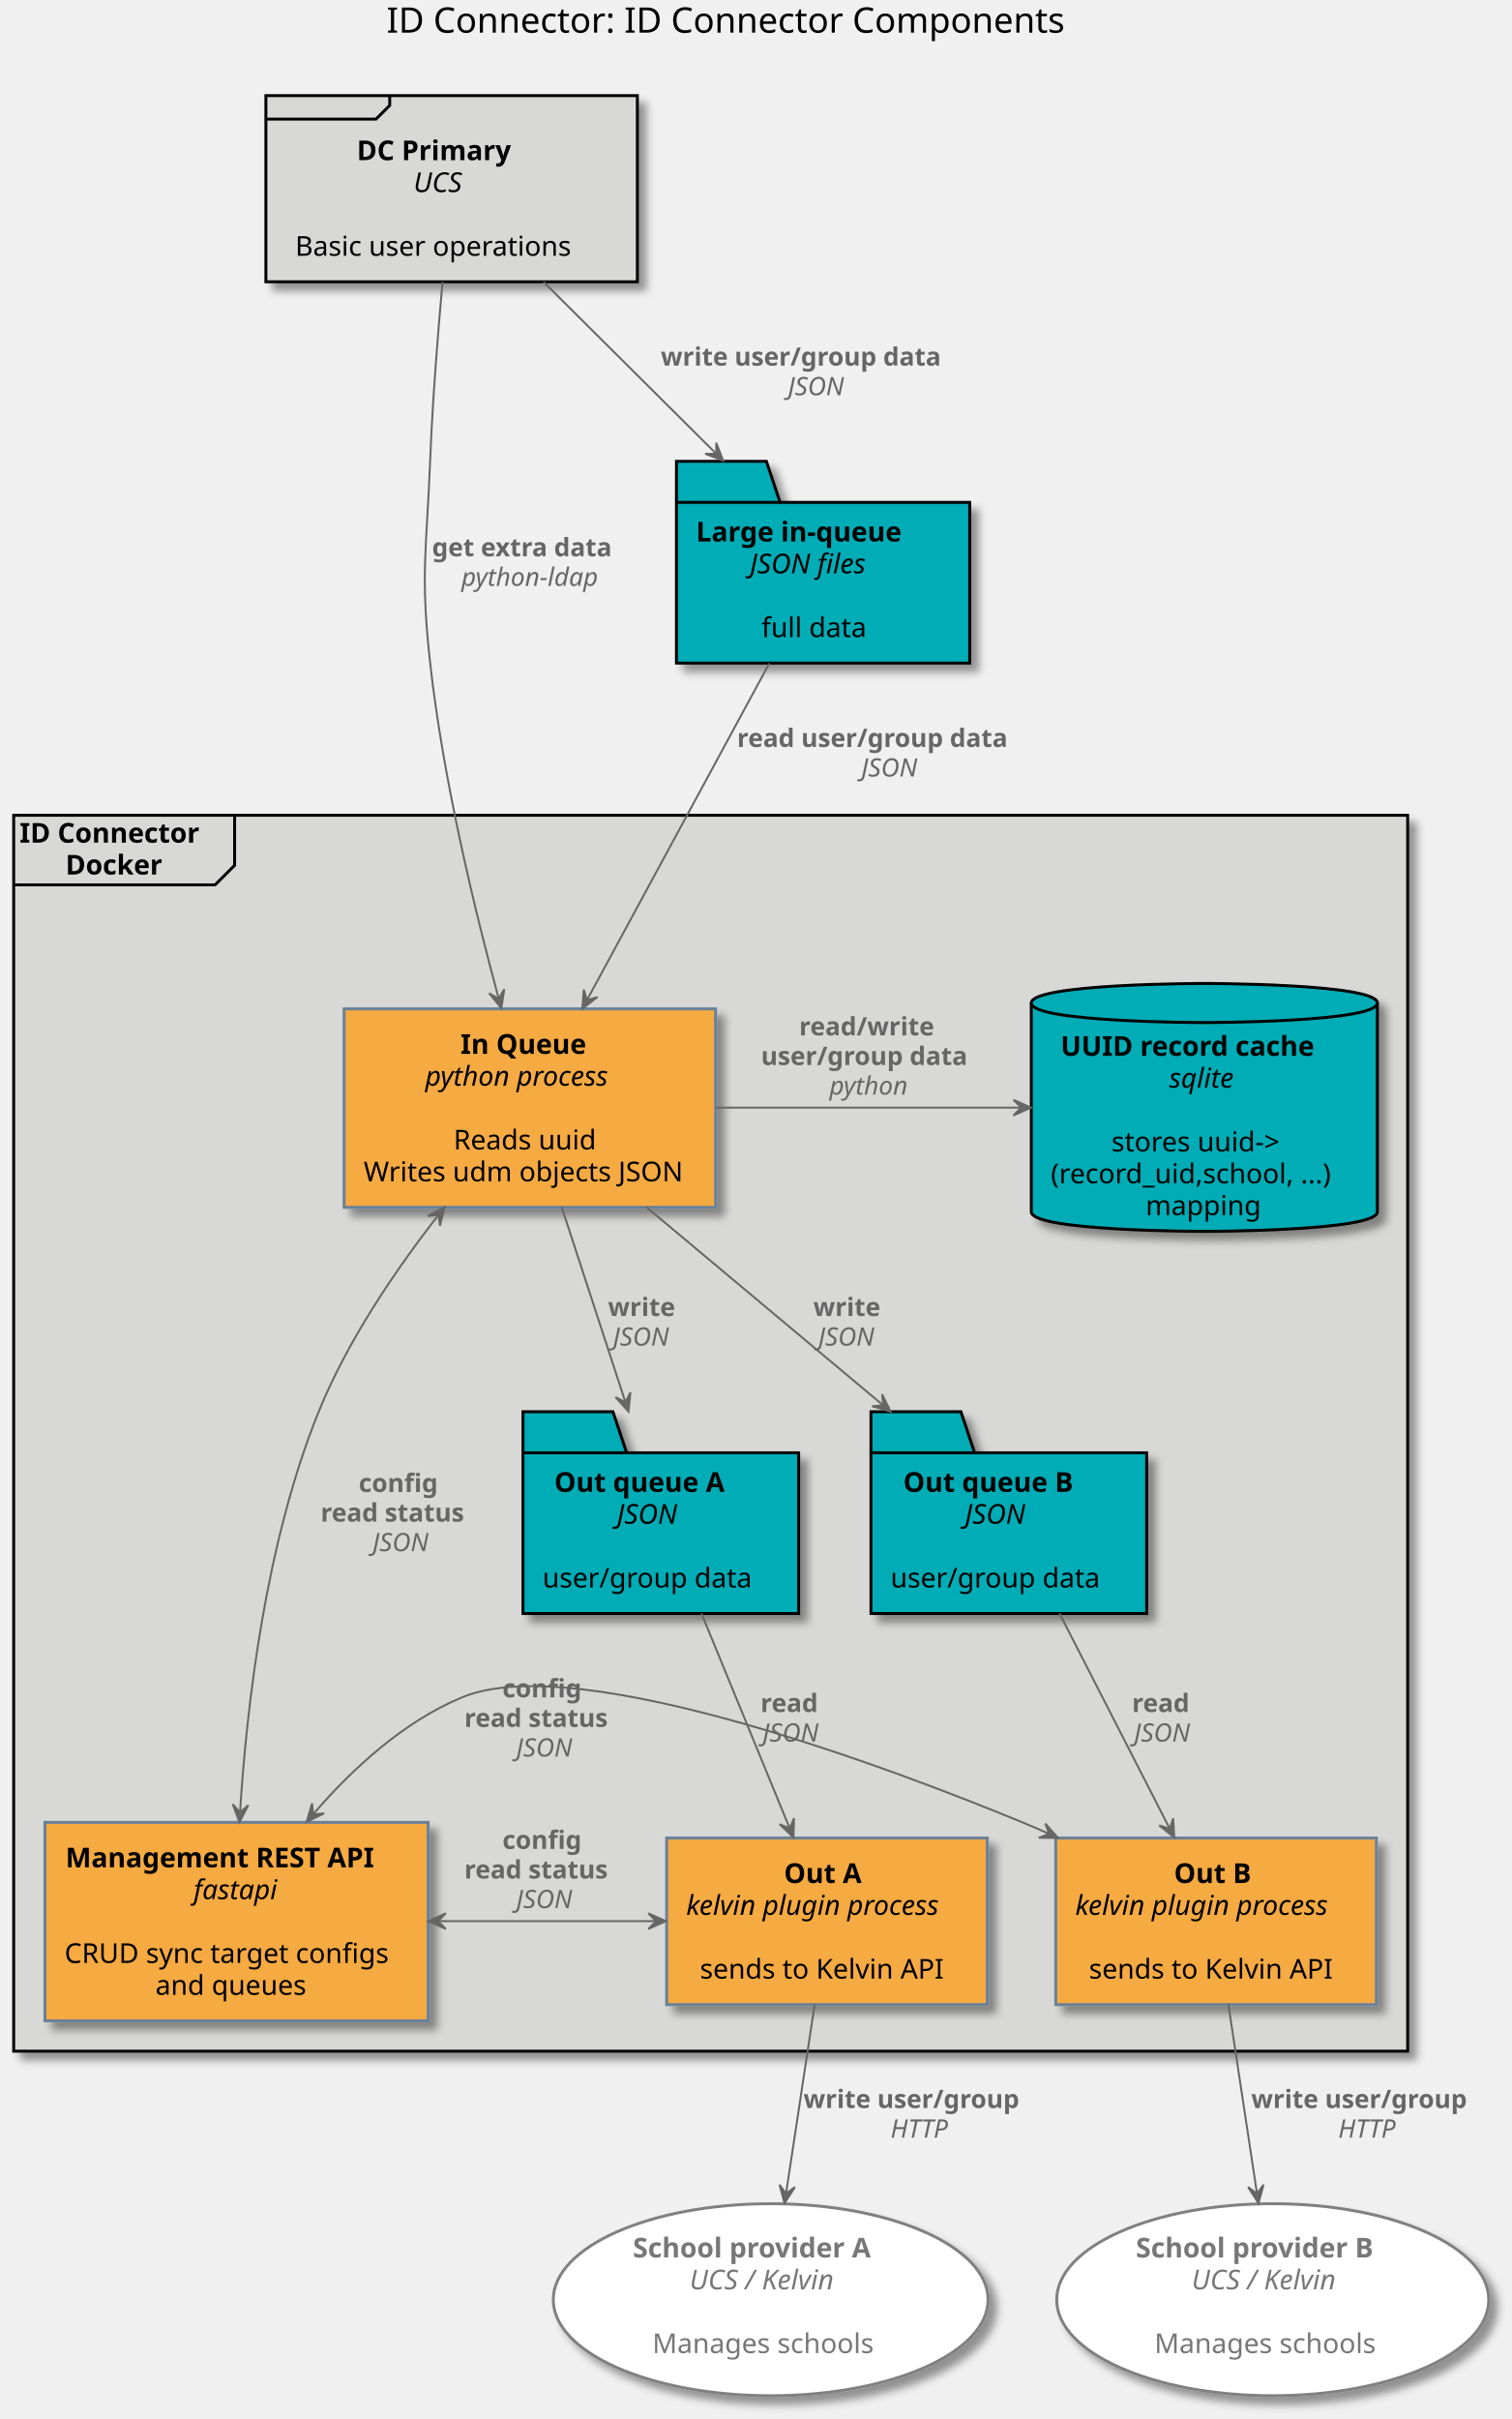
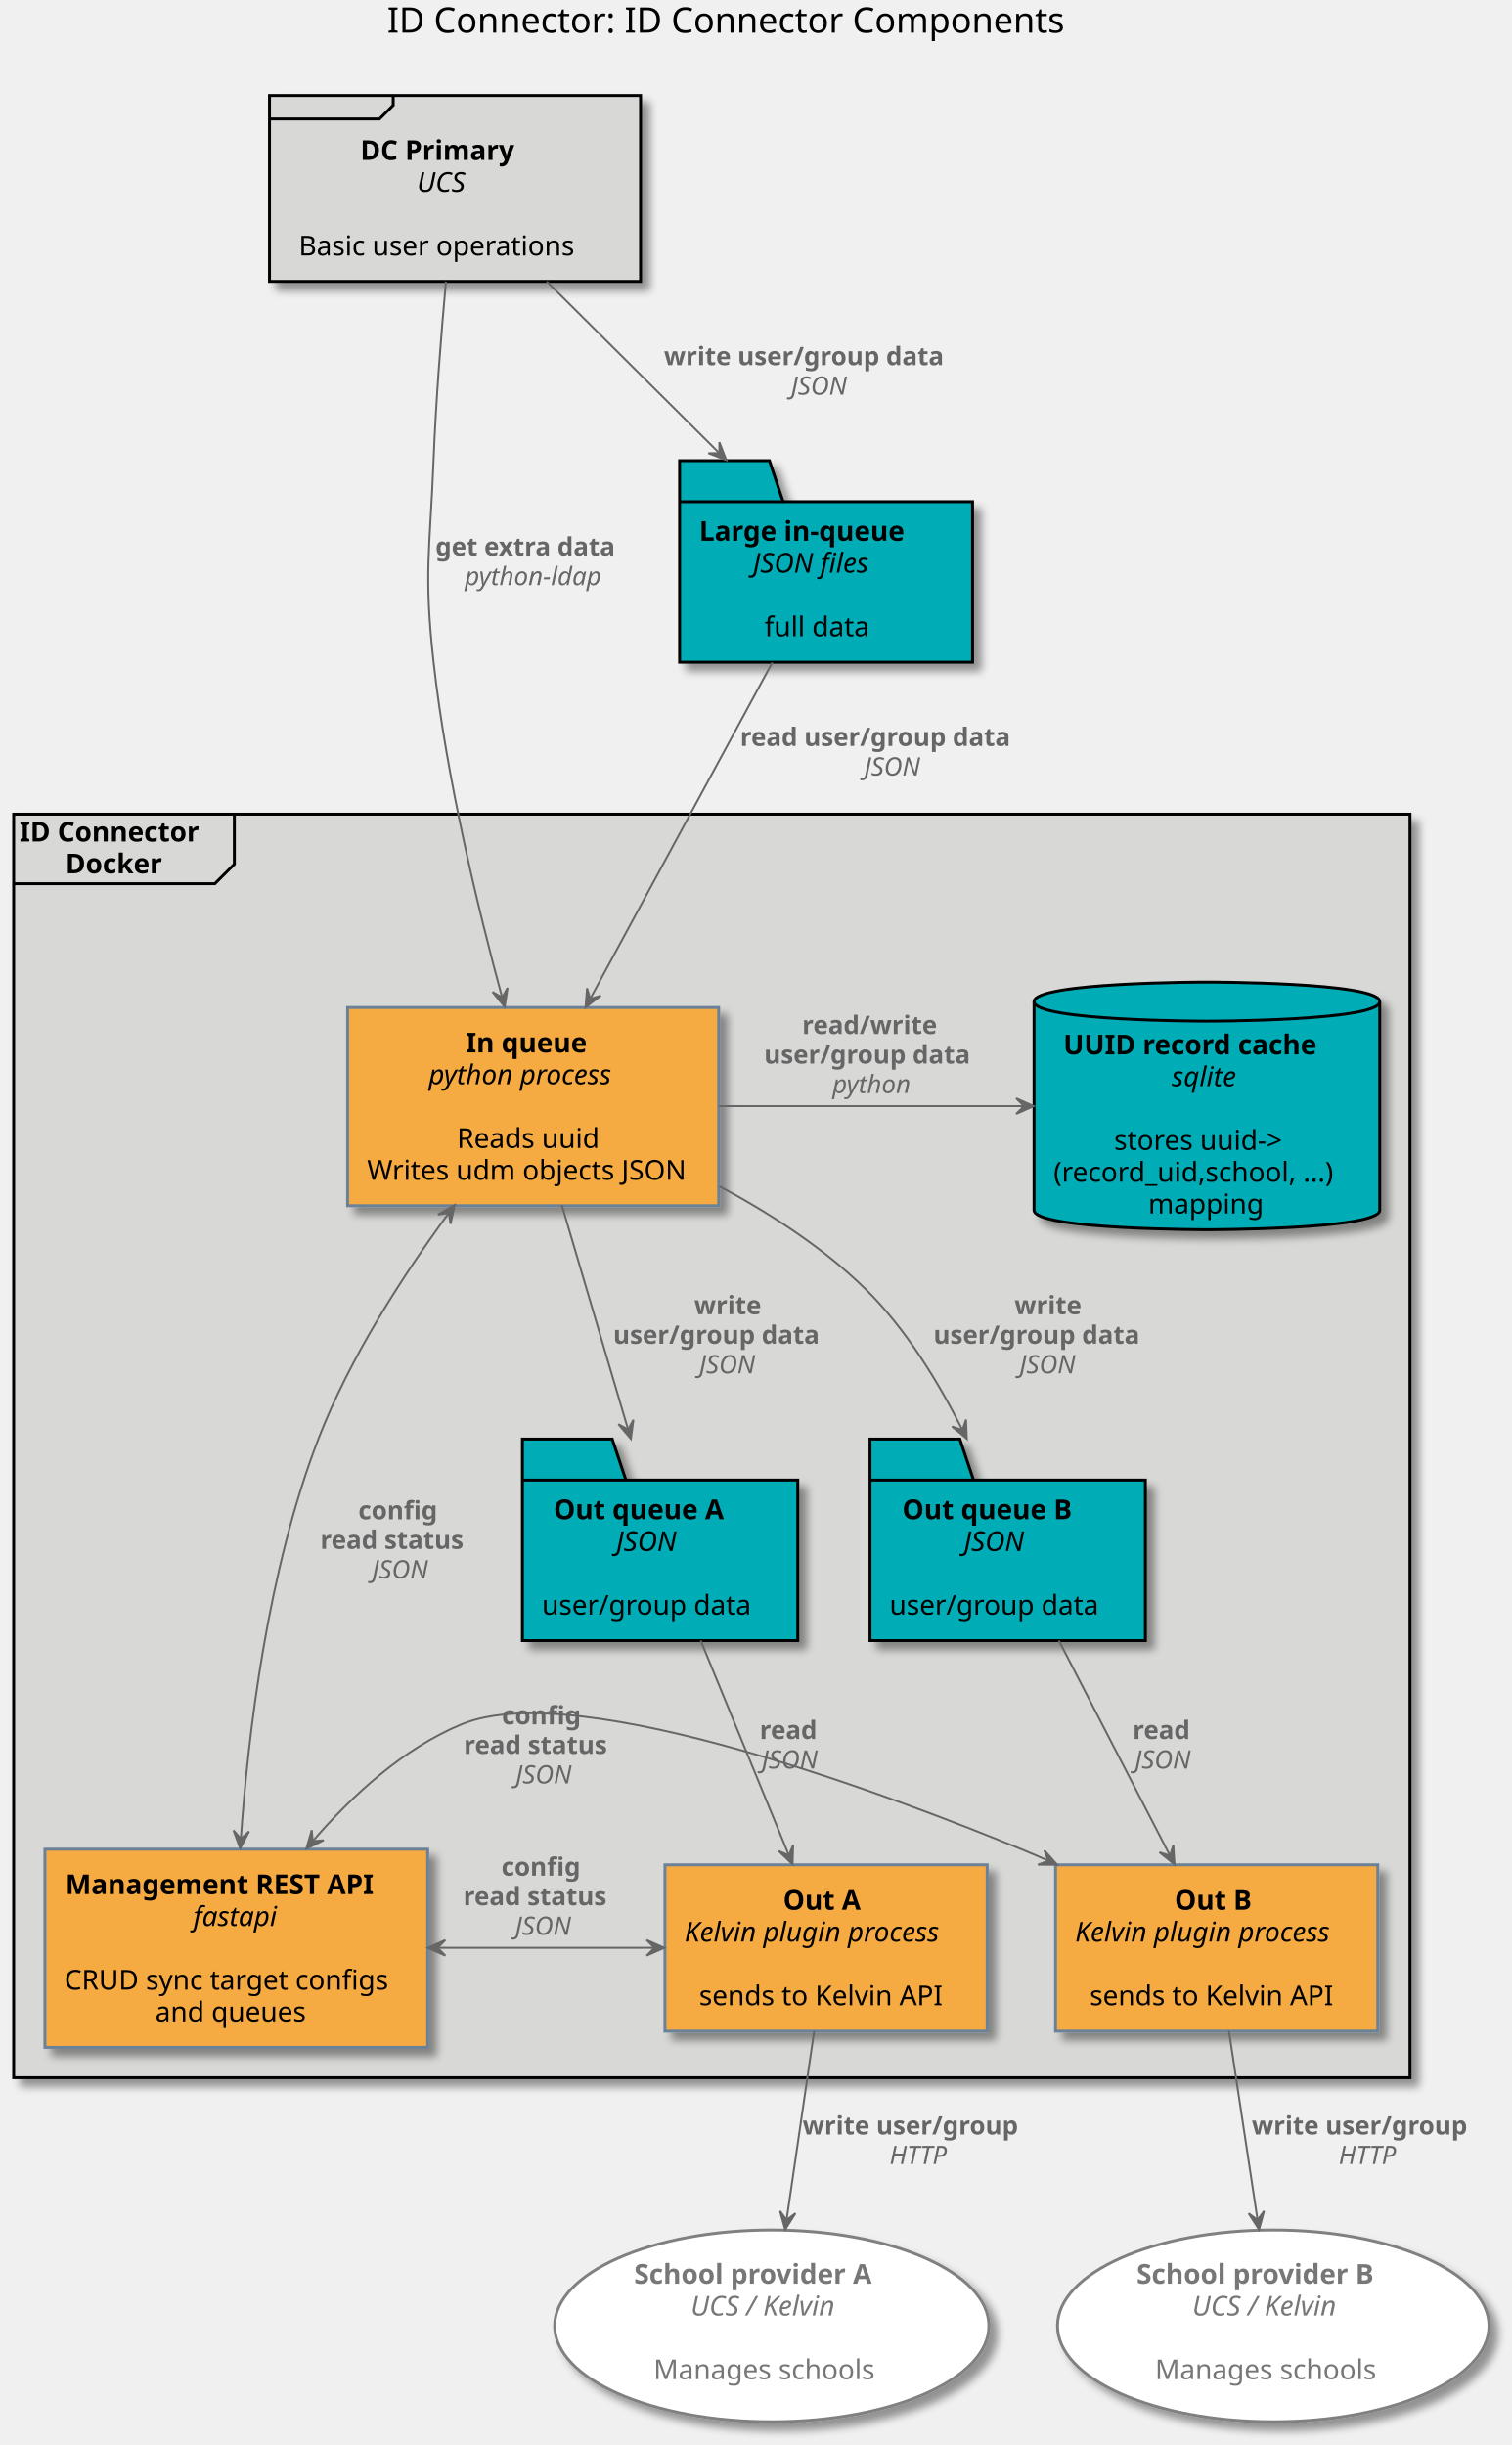
- <svg xmlns="http://www.w3.org/2000/svg" contentScriptType="application/ecmascript" contentStyleType="text/css" height="1237px" preserveAspectRatio="none" style="width:773px;height:1237px;background:#FFFFFF;" version="1.1" viewBox="0 0 773 1237" width="773px" zoomAndPan="magnify">
+ <svg xmlns="http://www.w3.org/2000/svg" contentScriptType="application/ecmascript" contentStyleType="text/css" height="1252px" preserveAspectRatio="none" style="width:774px;height:1252px;background:#FFFFFF;" version="1.1" viewBox="0 0 774 1252" width="774px" zoomAndPan="magnify">
  <defs>
-     <filter height="300%" id="fwwbr1ftycqo1" width="300%" x="-1" y="-1">
+     <filter height="300%" id="f1x79zd9sfdvzt" width="300%" x="-1" y="-1">
      <feGaussianBlur result="blurOut" stdDeviation="2.0" />
      <feColorMatrix in="blurOut" result="blurOut2" type="matrix" values="0 0 0 0 0 0 0 0 0 0 0 0 0 0 0 0 0 0 .4 0" />
      <feOffset dx="4.0" dy="4.0" in="blurOut2" result="blurOut3" />
      <feBlend in="SourceGraphic" in2="blurOut3" mode="normal" />
    </filter>
  </defs>
  <g>
-     <text fill="#000000" font-family="sans-serif" font-size="18" lengthAdjust="spacing" textLength="365" x="197.73" y="16.708">ID Connector: ID Connector Components</text>
-     <text fill="#000000" font-family="sans-serif" font-size="18" lengthAdjust="spacing" textLength="0" x="383.23" y="37.661" />
-     <rect fill="#D8D8D6" filter="url(#fwwbr1ftycqo1)" height="632" style="stroke:#000000;stroke-width:1.5;" width="713" x="7" y="416.906" />
+     <text fill="#000000" font-family="sans-serif" font-size="18" lengthAdjust="spacing" textLength="365" x="198.23" y="16.708">ID Connector: ID Connector Components</text>
+     <text fill="#000000" font-family="sans-serif" font-size="18" lengthAdjust="spacing" textLength="0" x="383.73" y="37.661" />
+     <rect fill="#D8D8D6" filter="url(#f1x79zd9sfdvzt)" height="647" style="stroke:#000000;stroke-width:1.5;" width="715" x="7" y="416.906" />
    <path d="M120,416.906 L120,442.5 L110,452.5 L7,452.5 " fill="none" style="stroke:#000000;stroke-width:1.5;" />
    <text fill="#000000" font-family="sans-serif" font-size="14" font-weight="bold" lengthAdjust="spacing" textLength="103" x="10" y="430.901">ID Connector</text>
    <text fill="#000000" font-family="sans-serif" font-size="14" font-weight="bold" lengthAdjust="spacing" textLength="56" x="33.5" y="447.198">Docker</text>
-     <rect fill="#D8D8D6" filter="url(#fwwbr1ftycqo1)" height="95.188" style="stroke:#000000;stroke-width:1.5;" width="190" x="136" y="48.906" />
-     <path d="M199.333,48.906 L199.333,53.906 L192.333,60.906 L136,60.906 " fill="none" style="stroke:#000000;stroke-width:1.5;" />
-     <text fill="#000000" font-family="sans-serif" font-size="14" font-weight="bold" lengthAdjust="spacing" textLength="87" x="182.5" y="81.901">DC Primary</text>
-     <text fill="#000000" font-family="sans-serif" font-size="14" font-style="italic" lengthAdjust="spacing" textLength="29" x="211.5" y="98.198">UCS</text>
-     <text fill="#000000" font-family="sans-serif" font-size="14" lengthAdjust="spacing" textLength="0" x="228" y="114.495" />
-     <text fill="#000000" font-family="sans-serif" font-size="14" lengthAdjust="spacing" textLength="150" x="151" y="130.792">Basic user operations</text>
-     <rect fill="#F6AA42" filter="url(#fwwbr1ftycqo1)" height="101.484" style="stroke:#6A8198;stroke-width:1.5;" width="196" x="23" y="931.906" />
-     <text fill="#000000" font-family="sans-serif" font-size="14" font-weight="bold" lengthAdjust="spacing" textLength="175" x="33.5" y="954.901">Management REST API</text>
-     <text fill="#000000" font-family="sans-serif" font-size="14" font-style="italic" lengthAdjust="spacing" textLength="44" x="99" y="971.198">fastapi</text>
-     <text fill="#000000" font-family="sans-serif" font-size="14" lengthAdjust="spacing" textLength="0" x="123" y="987.495" />
-     <text fill="#000000" font-family="sans-serif" font-size="14" lengthAdjust="spacing" textLength="176" x="33" y="1003.792">CRUD sync target configs</text>
-     <text fill="#000000" font-family="sans-serif" font-size="14" lengthAdjust="spacing" textLength="83" x="79.5" y="1020.089">and queues</text>
-     <rect fill="#F6AA42" filter="url(#fwwbr1ftycqo1)" height="101.484" style="stroke:#6A8198;stroke-width:1.5;" width="190" x="176" y="515.906" />
-     <text fill="#000000" font-family="sans-serif" font-size="14" font-weight="bold" lengthAdjust="spacing" textLength="71" x="235.5" y="538.901">In Queue</text>
-     <text fill="#000000" font-family="sans-serif" font-size="14" font-style="italic" lengthAdjust="spacing" textLength="107" x="217.5" y="555.198">python process</text>
-     <text fill="#000000" font-family="sans-serif" font-size="14" lengthAdjust="spacing" textLength="0" x="273" y="571.495" />
-     <text fill="#000000" font-family="sans-serif" font-size="14" lengthAdjust="spacing" textLength="78" x="232" y="587.792">Reads uuid</text>
-     <text fill="#000000" font-family="sans-serif" font-size="14" lengthAdjust="spacing" textLength="170" x="186" y="604.089">Writes udm objects JSON</text>
-     <path d="M527.5,512.906 C527.5,502.906 616,502.906 616,502.906 C616,502.906 704.5,502.906 704.5,512.906 L704.5,619.688 C704.5,629.688 616,629.688 616,629.688 C616,629.688 527.5,629.688 527.5,619.688 L527.5,512.906 " fill="#00ACB6" filter="url(#fwwbr1ftycqo1)" style="stroke:#000000;stroke-width:1.5;" />
-     <path d="M527.5,512.906 C527.5,522.906 616,522.906 616,522.906 C616,522.906 704.5,522.906 704.5,512.906 " fill="none" style="stroke:#000000;stroke-width:1.5;" />
-     <text fill="#000000" font-family="sans-serif" font-size="14" font-weight="bold" lengthAdjust="spacing" textLength="147" x="542.5" y="539.901">UUID record cache</text>
-     <text fill="#000000" font-family="sans-serif" font-size="14" font-style="italic" lengthAdjust="spacing" textLength="36" x="598" y="556.198">sqlite</text>
-     <text fill="#000000" font-family="sans-serif" font-size="14" lengthAdjust="spacing" textLength="0" x="618" y="572.495" />
-     <text fill="#000000" font-family="sans-serif" font-size="14" lengthAdjust="spacing" textLength="95" x="568.5" y="588.792">stores uuid-&gt;</text>
-     <text fill="#000000" font-family="sans-serif" font-size="14" lengthAdjust="spacing" textLength="153" x="537.5" y="605.089">(record_uid,school, ...)</text>
-     <text fill="#000000" font-family="sans-serif" font-size="14" lengthAdjust="spacing" textLength="60" x="586" y="621.386">mapping</text>
-     <polygon fill="#00ACB6" filter="url(#fwwbr1ftycqo1)" points="267.5,721.906,313.5,721.906,320.5,742.906,408.5,742.906,408.5,825.094,267.5,825.094,267.5,721.906" style="stroke:#000000;stroke-width:1.5;" />
-     <line style="stroke:#000000;stroke-width:1.5;" x1="267.5" x2="320.5" y1="742.906" y2="742.906" />
-     <text fill="#000000" font-family="sans-serif" font-size="14" font-weight="bold" lengthAdjust="spacing" textLength="99" x="283.5" y="762.901">Out queue A</text>
-     <text fill="#000000" font-family="sans-serif" font-size="14" font-style="italic" lengthAdjust="spacing" textLength="35" x="315.5" y="779.198">JSON</text>
-     <text fill="#000000" font-family="sans-serif" font-size="14" lengthAdjust="spacing" textLength="0" x="335" y="795.495" />
-     <text fill="#000000" font-family="sans-serif" font-size="14" lengthAdjust="spacing" textLength="111" x="277.5" y="811.792">user/group data</text>
-     <polygon fill="#00ACB6" filter="url(#fwwbr1ftycqo1)" points="445.5,721.906,491.5,721.906,498.5,742.906,586.5,742.906,586.5,825.094,445.5,825.094,445.5,721.906" style="stroke:#000000;stroke-width:1.5;" />
-     <line style="stroke:#000000;stroke-width:1.5;" x1="445.5" x2="498.5" y1="742.906" y2="742.906" />
-     <text fill="#000000" font-family="sans-serif" font-size="14" font-weight="bold" lengthAdjust="spacing" textLength="98" x="462" y="762.901">Out queue B</text>
-     <text fill="#000000" font-family="sans-serif" font-size="14" font-style="italic" lengthAdjust="spacing" textLength="35" x="493.5" y="779.198">JSON</text>
-     <text fill="#000000" font-family="sans-serif" font-size="14" lengthAdjust="spacing" textLength="0" x="513" y="795.495" />
-     <text fill="#000000" font-family="sans-serif" font-size="14" lengthAdjust="spacing" textLength="111" x="455.5" y="811.792">user/group data</text>
-     <rect fill="#F6AA42" filter="url(#fwwbr1ftycqo1)" height="85.188" style="stroke:#6A8198;stroke-width:1.5;" width="164" x="540" y="939.906" />
-     <text fill="#000000" font-family="sans-serif" font-size="14" font-weight="bold" lengthAdjust="spacing" textLength="43" x="600.5" y="962.901">Out B</text>
-     <text fill="#000000" font-family="sans-serif" font-size="14" font-style="italic" lengthAdjust="spacing" textLength="144" x="550" y="979.198">kelvin plugin process</text>
-     <text fill="#000000" font-family="sans-serif" font-size="14" lengthAdjust="spacing" textLength="0" x="624" y="995.495" />
-     <text fill="#000000" font-family="sans-serif" font-size="14" lengthAdjust="spacing" textLength="130" x="557" y="1011.792">sends to Kelvin API</text>
-     <rect fill="#F6AA42" filter="url(#fwwbr1ftycqo1)" height="85.188" style="stroke:#6A8198;stroke-width:1.5;" width="164" x="341" y="939.906" />
-     <text fill="#000000" font-family="sans-serif" font-size="14" font-weight="bold" lengthAdjust="spacing" textLength="44" x="401" y="962.901">Out A</text>
-     <text fill="#000000" font-family="sans-serif" font-size="14" font-style="italic" lengthAdjust="spacing" textLength="144" x="351" y="979.198">kelvin plugin process</text>
-     <text fill="#000000" font-family="sans-serif" font-size="14" lengthAdjust="spacing" textLength="0" x="425" y="995.495" />
-     <text fill="#000000" font-family="sans-serif" font-size="14" lengthAdjust="spacing" textLength="130" x="358" y="1011.792">sends to Kelvin API</text>
-     <polygon fill="#00ACB6" filter="url(#fwwbr1ftycqo1)" points="346,235.906,392,235.906,399,256.906,496,256.906,496,339.094,346,339.094,346,235.906" style="stroke:#000000;stroke-width:1.5;" />
-     <line style="stroke:#000000;stroke-width:1.5;" x1="346" x2="399" y1="256.906" y2="256.906" />
-     <text fill="#000000" font-family="sans-serif" font-size="14" font-weight="bold" lengthAdjust="spacing" textLength="120" x="356" y="276.901">Large in-queue</text>
-     <text fill="#000000" font-family="sans-serif" font-size="14" font-style="italic" lengthAdjust="spacing" textLength="65" x="383.5" y="293.198">JSON files</text>
-     <text fill="#000000" font-family="sans-serif" font-size="14" lengthAdjust="spacing" textLength="0" x="418" y="309.495" />
-     <text fill="#000000" font-family="sans-serif" font-size="14" lengthAdjust="spacing" textLength="53" x="389.5" y="325.792">full data</text>
-     <ellipse cx="394.187" cy="1176.001" fill="#FFFFFF" filter="url(#fwwbr1ftycqo1)" rx="111.187" ry="49.094" style="stroke:#808080;stroke-width:1.5;" />
-     <text fill="#777777" font-family="sans-serif" font-size="14" font-weight="bold" lengthAdjust="spacing" textLength="141" x="323.687" y="1154.402">School provider A</text>
-     <text fill="#777777" font-family="sans-serif" font-size="14" font-style="italic" lengthAdjust="spacing" textLength="83" x="352.687" y="1170.699">UCS / Kelvin</text>
-     <text fill="#777777" font-family="sans-serif" font-size="14" lengthAdjust="spacing" textLength="0" x="396.187" y="1186.996" />
-     <text fill="#777777" font-family="sans-serif" font-size="14" lengthAdjust="spacing" textLength="121" x="333.687" y="1203.293">Manages schools</text>
-     <ellipse cx="650.98" cy="1176.001" fill="#FFFFFF" filter="url(#fwwbr1ftycqo1)" rx="110.48" ry="49.094" style="stroke:#808080;stroke-width:1.5;" />
-     <text fill="#777777" font-family="sans-serif" font-size="14" font-weight="bold" lengthAdjust="spacing" textLength="140" x="580.98" y="1154.402">School provider B</text>
-     <text fill="#777777" font-family="sans-serif" font-size="14" font-style="italic" lengthAdjust="spacing" textLength="83" x="609.48" y="1170.699">UCS / Kelvin</text>
-     <text fill="#777777" font-family="sans-serif" font-size="14" lengthAdjust="spacing" textLength="0" x="652.98" y="1186.996" />
-     <text fill="#777777" font-family="sans-serif" font-size="14" lengthAdjust="spacing" textLength="121" x="590.48" y="1203.293">Manages schools</text>
-     <path d="M277.97,144.126 C304.68,170.696 338.27,204.106 366.18,231.876 " fill="none" id="primary-to-large_queue" style="stroke:#666666;stroke-width:1.0;" />
-     <polygon fill="#666666" points="369.91,235.586,366.356,226.401,366.367,232.058,360.711,232.069,369.91,235.586" style="stroke:#666666;stroke-width:1.0;" />
-     <text fill="#666666" font-family="sans-serif" font-size="13" font-weight="bold" lengthAdjust="spacing" textLength="162" x="338" y="186.973">write user/group data</text>
-     <text fill="#666666" font-family="sans-serif" font-size="13" font-style="italic" lengthAdjust="spacing" textLength="32" x="403" y="202.106">JSON</text>
-     <path d="M393.49,339.216 C367.05,388.026 327.24,461.546 300.24,511.406 " fill="none" id="large_queue-to-daemon" style="stroke:#666666;stroke-width:1.0;" />
-     <polygon fill="#666666" points="297.83,515.856,305.629,509.842,300.208,511.458,298.592,506.037,297.83,515.856" style="stroke:#666666;stroke-width:1.0;" />
-     <text fill="#666666" font-family="sans-serif" font-size="13" font-weight="bold" lengthAdjust="spacing" textLength="159" x="377" y="381.973">read user/group data</text>
-     <text fill="#666666" font-family="sans-serif" font-size="13" font-style="italic" lengthAdjust="spacing" textLength="32" x="440.5" y="397.106">JSON</text>
-     <path d="M366.19,566.406 C414.78,566.406 473.69,566.406 522.09,566.406 " fill="none" id="daemon-to-sqlite" style="stroke:#666666;stroke-width:1.0;" />
-     <polygon fill="#666666" points="527.34,566.406,518.34,562.406,522.34,566.406,518.34,570.406,527.34,566.406" style="stroke:#666666;stroke-width:1.0;" />
-     <text fill="#666666" font-family="sans-serif" font-size="13" font-weight="bold" lengthAdjust="spacing" textLength="76" x="408.75" y="529.473">read/write</text>
-     <text fill="#666666" font-family="sans-serif" font-size="13" font-weight="bold" lengthAdjust="spacing" textLength="120" x="389.25" y="544.606">user/group data</text>
-     <text fill="#666666" font-family="sans-serif" font-size="13" font-style="italic" lengthAdjust="spacing" textLength="45" x="424.25" y="559.739">python</text>
-     <path d="M287.22,617.026 C297.07,647.176 309.67,685.726 319.85,716.876 " fill="none" id="daemon-to-out_queue_a" style="stroke:#666666;stroke-width:1.0;" />
-     <polygon fill="#666666" points="321.47,721.816,322.472,712.019,319.915,717.064,314.869,714.507,321.47,721.816" style="stroke:#666666;stroke-width:1.0;" />
-     <text fill="#666666" font-family="sans-serif" font-size="13" font-weight="bold" lengthAdjust="spacing" textLength="37" x="311" y="672.973">write</text>
-     <text fill="#666666" font-family="sans-serif" font-size="13" font-style="italic" lengthAdjust="spacing" textLength="32" x="313.5" y="688.106">JSON</text>
-     <path d="M330.31,617.026 C366.93,647.676 413.92,686.996 451.47,718.416 " fill="none" id="daemon-to-out_queue_b" style="stroke:#666666;stroke-width:1.0;" />
-     <polygon fill="#666666" points="455.54,721.816,451.2,712.975,451.704,718.61,446.069,719.114,455.54,721.816" style="stroke:#666666;stroke-width:1.0;" />
-     <text fill="#666666" font-family="sans-serif" font-size="13" font-weight="bold" lengthAdjust="spacing" textLength="37" x="416" y="672.973">write</text>
-     <text fill="#666666" font-family="sans-serif" font-size="13" font-style="italic" lengthAdjust="spacing" textLength="32" x="418.5" y="688.106">JSON</text>
-     <path d="M358.79,825.046 C372.57,858.586 390.5,902.246 403.91,934.906 " fill="none" id="out_queue_a-to-out_a" style="stroke:#666666;stroke-width:1.0;" />
-     <polygon fill="#666666" points="405.85,939.646,406.133,929.801,403.951,935.021,398.732,932.839,405.85,939.646" style="stroke:#666666;stroke-width:1.0;" />
-     <text fill="#666666" font-family="sans-serif" font-size="13" font-weight="bold" lengthAdjust="spacing" textLength="34" x="389" y="875.473">read</text>
-     <text fill="#666666" font-family="sans-serif" font-size="13" font-style="italic" lengthAdjust="spacing" textLength="32" x="390" y="890.606">JSON</text>
-     <path d="M541.93,825.046 C559.11,858.586 581.46,902.246 598.19,934.906 " fill="none" id="out_queue_b-to-out_b" style="stroke:#666666;stroke-width:1.0;" />
-     <polygon fill="#666666" points="600.61,939.646,600.075,929.812,598.334,935.194,592.952,933.454,600.61,939.646" style="stroke:#666666;stroke-width:1.0;" />
-     <text fill="#666666" font-family="sans-serif" font-size="13" font-weight="bold" lengthAdjust="spacing" textLength="34" x="579" y="875.473">read</text>
-     <text fill="#666666" font-family="sans-serif" font-size="13" font-style="italic" lengthAdjust="spacing" textLength="32" x="580" y="890.606">JSON</text>
-     <path d="M416.71,1024.956 C412.42,1053.246 406.72,1090.936 402.09,1121.456 " fill="none" id="out_a-to-school_provider_a" style="stroke:#666666;stroke-width:1.0;" />
-     <polygon fill="#666666" points="401.3,1126.676,406.617,1118.386,402.057,1121.734,398.709,1117.174,401.3,1126.676" style="stroke:#666666;stroke-width:1.0;" />
-     <text fill="#666666" font-family="sans-serif" font-size="13" font-weight="bold" lengthAdjust="spacing" textLength="123" x="411" y="1077.973">write user/group</text>
-     <text fill="#666666" font-family="sans-serif" font-size="13" font-style="italic" lengthAdjust="spacing" textLength="34" x="455.5" y="1093.106">HTTP</text>
-     <path d="M628.29,1024.956 C632.58,1053.246 638.28,1090.936 642.91,1121.456 " fill="none" id="out_b-to-school_provider_b" style="stroke:#666666;stroke-width:1.0;" />
-     <polygon fill="#666666" points="643.7,1126.676,646.291,1117.174,642.943,1121.734,638.383,1118.386,643.7,1126.676" style="stroke:#666666;stroke-width:1.0;" />
-     <text fill="#666666" font-family="sans-serif" font-size="13" font-weight="bold" lengthAdjust="spacing" textLength="123" x="640" y="1077.973">write user/group</text>
-     <text fill="#666666" font-family="sans-serif" font-size="13" font-style="italic" lengthAdjust="spacing" textLength="34" x="684.5" y="1093.106">HTTP</text>
-     <path d="M224.23,621.346 C202.25,649.526 177.71,685.626 163,721.906 C135.75,789.096 126.15,872.836 122.78,926.706 " fill="none" id="daemon-management_api" style="stroke:#666666;stroke-width:1.0;" />
-     <polygon fill="#666666" points="122.48,931.826,127.013,923.083,122.78,926.835,119.028,922.602,122.48,931.826" style="stroke:#666666;stroke-width:1.0;" />
-     <polygon fill="#666666" points="227.45,617.246,218.745,621.853,224.362,621.178,225.036,626.795,227.45,617.246" style="stroke:#666666;stroke-width:1.0;" />
-     <text fill="#666666" font-family="sans-serif" font-size="13" font-weight="bold" lengthAdjust="spacing" textLength="46" x="183.5" y="762.973">config</text>
-     <text fill="#666666" font-family="sans-serif" font-size="13" font-weight="bold" lengthAdjust="spacing" textLength="85" x="164" y="778.106">read status</text>
-     <text fill="#666666" font-family="sans-serif" font-size="13" font-style="italic" lengthAdjust="spacing" textLength="32" x="190.5" y="793.239">JSON</text>
-     <path d="M224.14,982.406 C260.37,982.406 300.7,982.406 335.51,982.406 " fill="none" id="management_api-out_a" style="stroke:#666666;stroke-width:1.0;" />
-     <polygon fill="#666666" points="340.61,982.406,331.61,978.406,335.61,982.406,331.61,986.406,340.61,982.406" style="stroke:#666666;stroke-width:1.0;" />
-     <polygon fill="#666666" points="219.05,982.406,228.05,986.406,224.05,982.406,228.05,978.406,219.05,982.406" style="stroke:#666666;stroke-width:1.0;" />
-     <text fill="#666666" font-family="sans-serif" font-size="13" font-weight="bold" lengthAdjust="spacing" textLength="46" x="257" y="945.473">config</text>
-     <text fill="#666666" font-family="sans-serif" font-size="13" font-weight="bold" lengthAdjust="spacing" textLength="85" x="237.5" y="960.606">read status</text>
-     <text fill="#666666" font-family="sans-serif" font-size="13" font-style="italic" lengthAdjust="spacing" textLength="32" x="264" y="975.739">JSON</text>
-     <path d="M160.27,927.626 C180.18,904.566 206.51,880.256 236.5,867.906 C296.82,843.076 462.69,907.036 523,931.906 C527.48,933.756 532.04,935.726 536.61,937.776 " fill="none" id="management_api-out_b" style="stroke:#666666;stroke-width:1.0;" />
-     <polygon fill="#666666" points="541.18,939.856,534.642,932.491,536.628,937.787,531.332,939.774,541.18,939.856" style="stroke:#666666;stroke-width:1.0;" />
-     <polygon fill="#666666" points="156.88,931.616,165.748,927.331,160.11,927.8,159.642,922.163,156.88,931.616" style="stroke:#666666;stroke-width:1.0;" />
-     <text fill="#666666" font-family="sans-serif" font-size="13" font-weight="bold" lengthAdjust="spacing" textLength="46" x="257" y="867.973">config</text>
-     <text fill="#666666" font-family="sans-serif" font-size="13" font-weight="bold" lengthAdjust="spacing" textLength="85" x="237.5" y="883.106">read status</text>
-     <text fill="#666666" font-family="sans-serif" font-size="13" font-style="italic" lengthAdjust="spacing" textLength="32" x="264" y="898.239">JSON</text>
-     <path d="M226.36,144.146 C223.93,170.976 221.21,205.296 220,235.906 C218.19,281.646 214.94,293.406 220,338.906 C226.62,398.426 242.74,465.156 255.09,510.676 " fill="none" id="primary-to-daemon" style="stroke:#666666;stroke-width:1.0;" />
-     <polygon fill="#666666" points="256.43,515.566,257.926,505.832,255.117,510.742,250.207,507.933,256.43,515.566" style="stroke:#666666;stroke-width:1.0;" />
-     <text fill="#666666" font-family="sans-serif" font-size="13" font-weight="bold" lengthAdjust="spacing" textLength="107" x="221" y="284.473">get extra data</text>
-     <text fill="#666666" font-family="sans-serif" font-size="13" font-style="italic" lengthAdjust="spacing" textLength="77" x="236" y="299.606">python-ldap</text>
+     <rect fill="#D8D8D6" filter="url(#f1x79zd9sfdvzt)" height="95.188" style="stroke:#000000;stroke-width:1.5;" width="190" x="138" y="48.906" />
+     <path d="M201.333,48.906 L201.333,53.906 L194.333,60.906 L138,60.906 " fill="none" style="stroke:#000000;stroke-width:1.5;" />
+     <text fill="#000000" font-family="sans-serif" font-size="14" font-weight="bold" lengthAdjust="spacing" textLength="87" x="184.5" y="81.901">DC Primary</text>
+     <text fill="#000000" font-family="sans-serif" font-size="14" font-style="italic" lengthAdjust="spacing" textLength="29" x="213.5" y="98.198">UCS</text>
+     <text fill="#000000" font-family="sans-serif" font-size="14" lengthAdjust="spacing" textLength="0" x="230" y="114.495" />
+     <text fill="#000000" font-family="sans-serif" font-size="14" lengthAdjust="spacing" textLength="150" x="153" y="130.792">Basic user operations</text>
+     <rect fill="#F6AA42" filter="url(#f1x79zd9sfdvzt)" height="101.484" style="stroke:#6A8198;stroke-width:1.5;" width="196" x="23" y="946.906" />
+     <text fill="#000000" font-family="sans-serif" font-size="14" font-weight="bold" lengthAdjust="spacing" textLength="175" x="33.5" y="969.901">Management REST API</text>
+     <text fill="#000000" font-family="sans-serif" font-size="14" font-style="italic" lengthAdjust="spacing" textLength="44" x="99" y="986.198">fastapi</text>
+     <text fill="#000000" font-family="sans-serif" font-size="14" lengthAdjust="spacing" textLength="0" x="123" y="1002.495" />
+     <text fill="#000000" font-family="sans-serif" font-size="14" lengthAdjust="spacing" textLength="176" x="33" y="1018.792">CRUD sync target configs</text>
+     <text fill="#000000" font-family="sans-serif" font-size="14" lengthAdjust="spacing" textLength="83" x="79.5" y="1035.089">and queues</text>
+     <rect fill="#F6AA42" filter="url(#f1x79zd9sfdvzt)" height="101.484" style="stroke:#6A8198;stroke-width:1.5;" width="190" x="178" y="515.906" />
+     <text fill="#000000" font-family="sans-serif" font-size="14" font-weight="bold" lengthAdjust="spacing" textLength="69" x="238.5" y="538.901">In queue</text>
+     <text fill="#000000" font-family="sans-serif" font-size="14" font-style="italic" lengthAdjust="spacing" textLength="107" x="219.5" y="555.198">python process</text>
+     <text fill="#000000" font-family="sans-serif" font-size="14" lengthAdjust="spacing" textLength="0" x="275" y="571.495" />
+     <text fill="#000000" font-family="sans-serif" font-size="14" lengthAdjust="spacing" textLength="78" x="234" y="587.792">Reads uuid</text>
+     <text fill="#000000" font-family="sans-serif" font-size="14" lengthAdjust="spacing" textLength="170" x="188" y="604.089">Writes udm objects JSON</text>
+     <path d="M529.5,512.906 C529.5,502.906 618,502.906 618,502.906 C618,502.906 706.5,502.906 706.5,512.906 L706.5,619.688 C706.5,629.688 618,629.688 618,629.688 C618,629.688 529.5,629.688 529.5,619.688 L529.5,512.906 " fill="#00ACB6" filter="url(#f1x79zd9sfdvzt)" style="stroke:#000000;stroke-width:1.5;" />
+     <path d="M529.5,512.906 C529.5,522.906 618,522.906 618,522.906 C618,522.906 706.5,522.906 706.5,512.906 " fill="none" style="stroke:#000000;stroke-width:1.5;" />
+     <text fill="#000000" font-family="sans-serif" font-size="14" font-weight="bold" lengthAdjust="spacing" textLength="147" x="544.5" y="539.901">UUID record cache</text>
+     <text fill="#000000" font-family="sans-serif" font-size="14" font-style="italic" lengthAdjust="spacing" textLength="36" x="600" y="556.198">sqlite</text>
+     <text fill="#000000" font-family="sans-serif" font-size="14" lengthAdjust="spacing" textLength="0" x="620" y="572.495" />
+     <text fill="#000000" font-family="sans-serif" font-size="14" lengthAdjust="spacing" textLength="95" x="570.5" y="588.792">stores uuid-&gt;</text>
+     <text fill="#000000" font-family="sans-serif" font-size="14" lengthAdjust="spacing" textLength="153" x="539.5" y="605.089">(record_uid,school, ...)</text>
+     <text fill="#000000" font-family="sans-serif" font-size="14" lengthAdjust="spacing" textLength="60" x="588" y="621.386">mapping</text>
+     <polygon fill="#00ACB6" filter="url(#f1x79zd9sfdvzt)" points="267.5,736.906,313.5,736.906,320.5,757.906,408.5,757.906,408.5,840.094,267.5,840.094,267.5,736.906" style="stroke:#000000;stroke-width:1.5;" />
+     <line style="stroke:#000000;stroke-width:1.5;" x1="267.5" x2="320.5" y1="757.906" y2="757.906" />
+     <text fill="#000000" font-family="sans-serif" font-size="14" font-weight="bold" lengthAdjust="spacing" textLength="99" x="283.5" y="777.901">Out queue A</text>
+     <text fill="#000000" font-family="sans-serif" font-size="14" font-style="italic" lengthAdjust="spacing" textLength="35" x="315.5" y="794.198">JSON</text>
+     <text fill="#000000" font-family="sans-serif" font-size="14" lengthAdjust="spacing" textLength="0" x="335" y="810.495" />
+     <text fill="#000000" font-family="sans-serif" font-size="14" lengthAdjust="spacing" textLength="111" x="277.5" y="826.792">user/group data</text>
+     <polygon fill="#00ACB6" filter="url(#f1x79zd9sfdvzt)" points="445.5,736.906,491.5,736.906,498.5,757.906,586.5,757.906,586.5,840.094,445.5,840.094,445.5,736.906" style="stroke:#000000;stroke-width:1.5;" />
+     <line style="stroke:#000000;stroke-width:1.5;" x1="445.5" x2="498.5" y1="757.906" y2="757.906" />
+     <text fill="#000000" font-family="sans-serif" font-size="14" font-weight="bold" lengthAdjust="spacing" textLength="98" x="462" y="777.901">Out queue B</text>
+     <text fill="#000000" font-family="sans-serif" font-size="14" font-style="italic" lengthAdjust="spacing" textLength="35" x="493.5" y="794.198">JSON</text>
+     <text fill="#000000" font-family="sans-serif" font-size="14" lengthAdjust="spacing" textLength="0" x="513" y="810.495" />
+     <text fill="#000000" font-family="sans-serif" font-size="14" lengthAdjust="spacing" textLength="111" x="455.5" y="826.792">user/group data</text>
+     <rect fill="#F6AA42" filter="url(#f1x79zd9sfdvzt)" height="85.188" style="stroke:#6A8198;stroke-width:1.5;" width="165" x="540.5" y="954.906" />
+     <text fill="#000000" font-family="sans-serif" font-size="14" font-weight="bold" lengthAdjust="spacing" textLength="43" x="601.5" y="977.901">Out B</text>
+     <text fill="#000000" font-family="sans-serif" font-size="14" font-style="italic" lengthAdjust="spacing" textLength="145" x="550.5" y="994.198">Kelvin plugin process</text>
+     <text fill="#000000" font-family="sans-serif" font-size="14" lengthAdjust="spacing" textLength="0" x="625" y="1010.495" />
+     <text fill="#000000" font-family="sans-serif" font-size="14" lengthAdjust="spacing" textLength="130" x="558" y="1026.792">sends to Kelvin API</text>
+     <rect fill="#F6AA42" filter="url(#f1x79zd9sfdvzt)" height="85.188" style="stroke:#6A8198;stroke-width:1.5;" width="165" x="340.5" y="954.906" />
+     <text fill="#000000" font-family="sans-serif" font-size="14" font-weight="bold" lengthAdjust="spacing" textLength="44" x="401" y="977.901">Out A</text>
+     <text fill="#000000" font-family="sans-serif" font-size="14" font-style="italic" lengthAdjust="spacing" textLength="145" x="350.5" y="994.198">Kelvin plugin process</text>
+     <text fill="#000000" font-family="sans-serif" font-size="14" lengthAdjust="spacing" textLength="0" x="425" y="1010.495" />
+     <text fill="#000000" font-family="sans-serif" font-size="14" lengthAdjust="spacing" textLength="130" x="358" y="1026.792">sends to Kelvin API</text>
+     <polygon fill="#00ACB6" filter="url(#f1x79zd9sfdvzt)" points="348,235.906,394,235.906,401,256.906,498,256.906,498,339.094,348,339.094,348,235.906" style="stroke:#000000;stroke-width:1.5;" />
+     <line style="stroke:#000000;stroke-width:1.5;" x1="348" x2="401" y1="256.906" y2="256.906" />
+     <text fill="#000000" font-family="sans-serif" font-size="14" font-weight="bold" lengthAdjust="spacing" textLength="120" x="358" y="276.901">Large in-queue</text>
+     <text fill="#000000" font-family="sans-serif" font-size="14" font-style="italic" lengthAdjust="spacing" textLength="65" x="385.5" y="293.198">JSON files</text>
+     <text fill="#000000" font-family="sans-serif" font-size="14" lengthAdjust="spacing" textLength="0" x="420" y="309.495" />
+     <text fill="#000000" font-family="sans-serif" font-size="14" lengthAdjust="spacing" textLength="53" x="391.5" y="325.792">full data</text>
+     <ellipse cx="395.187" cy="1191.001" fill="#FFFFFF" filter="url(#f1x79zd9sfdvzt)" rx="111.187" ry="49.094" style="stroke:#808080;stroke-width:1.5;" />
+     <text fill="#777777" font-family="sans-serif" font-size="14" font-weight="bold" lengthAdjust="spacing" textLength="141" x="324.687" y="1169.402">School provider A</text>
+     <text fill="#777777" font-family="sans-serif" font-size="14" font-style="italic" lengthAdjust="spacing" textLength="83" x="353.687" y="1185.699">UCS / Kelvin</text>
+     <text fill="#777777" font-family="sans-serif" font-size="14" lengthAdjust="spacing" textLength="0" x="397.187" y="1201.996" />
+     <text fill="#777777" font-family="sans-serif" font-size="14" lengthAdjust="spacing" textLength="121" x="334.687" y="1218.293">Manages schools</text>
+     <ellipse cx="651.98" cy="1191.001" fill="#FFFFFF" filter="url(#f1x79zd9sfdvzt)" rx="110.48" ry="49.094" style="stroke:#808080;stroke-width:1.5;" />
+     <text fill="#777777" font-family="sans-serif" font-size="14" font-weight="bold" lengthAdjust="spacing" textLength="140" x="581.98" y="1169.402">School provider B</text>
+     <text fill="#777777" font-family="sans-serif" font-size="14" font-style="italic" lengthAdjust="spacing" textLength="83" x="610.48" y="1185.699">UCS / Kelvin</text>
+     <text fill="#777777" font-family="sans-serif" font-size="14" lengthAdjust="spacing" textLength="0" x="653.98" y="1201.996" />
+     <text fill="#777777" font-family="sans-serif" font-size="14" lengthAdjust="spacing" textLength="121" x="591.48" y="1218.293">Manages schools</text>
+     <path d="M279.97,144.126 C306.68,170.696 340.27,204.106 368.18,231.876 " fill="none" id="primary-to-large_queue" style="stroke:#666666;stroke-width:1.0;" />
+     <polygon fill="#666666" points="371.91,235.586,368.356,226.401,368.367,232.058,362.711,232.069,371.91,235.586" style="stroke:#666666;stroke-width:1.0;" />
+     <text fill="#666666" font-family="sans-serif" font-size="13" font-weight="bold" lengthAdjust="spacing" textLength="162" x="340" y="186.973">write user/group data</text>
+     <text fill="#666666" font-family="sans-serif" font-size="13" font-style="italic" lengthAdjust="spacing" textLength="32" x="405" y="202.106">JSON</text>
+     <path d="M395.49,339.216 C369.05,388.026 329.24,461.546 302.24,511.406 " fill="none" id="large_queue-to-daemon" style="stroke:#666666;stroke-width:1.0;" />
+     <polygon fill="#666666" points="299.83,515.856,307.629,509.842,302.208,511.458,300.592,506.037,299.83,515.856" style="stroke:#666666;stroke-width:1.0;" />
+     <text fill="#666666" font-family="sans-serif" font-size="13" font-weight="bold" lengthAdjust="spacing" textLength="159" x="379" y="381.973">read user/group data</text>
+     <text fill="#666666" font-family="sans-serif" font-size="13" font-style="italic" lengthAdjust="spacing" textLength="32" x="442.5" y="397.106">JSON</text>
+     <path d="M368.19,566.406 C416.78,566.406 475.69,566.406 524.09,566.406 " fill="none" id="daemon-to-sqlite" style="stroke:#666666;stroke-width:1.0;" />
+     <polygon fill="#666666" points="529.34,566.406,520.34,562.406,524.34,566.406,520.34,570.406,529.34,566.406" style="stroke:#666666;stroke-width:1.0;" />
+     <text fill="#666666" font-family="sans-serif" font-size="13" font-weight="bold" lengthAdjust="spacing" textLength="76" x="410.75" y="529.473">read/write</text>
+     <text fill="#666666" font-family="sans-serif" font-size="13" font-weight="bold" lengthAdjust="spacing" textLength="120" x="391.25" y="544.606">user/group data</text>
+     <text fill="#666666" font-family="sans-serif" font-size="13" font-style="italic" lengthAdjust="spacing" textLength="45" x="426.25" y="559.739">python</text>
+     <path d="M287.67,617.056 C297.73,651.116 311.1,696.366 321.53,731.666 " fill="none" id="daemon-to-out_queue_a" style="stroke:#666666;stroke-width:1.0;" />
+     <polygon fill="#666666" points="323.05,736.796,324.343,727.033,321.637,732,316.669,729.294,323.05,736.796" style="stroke:#666666;stroke-width:1.0;" />
+     <text fill="#666666" font-family="sans-serif" font-size="13" font-weight="bold" lengthAdjust="spacing" textLength="37" x="355.5" y="672.973">write</text>
+     <text fill="#666666" font-family="sans-serif" font-size="13" font-weight="bold" lengthAdjust="spacing" textLength="120" x="314" y="688.106">user/group data</text>
+     <text fill="#666666" font-family="sans-serif" font-size="13" font-style="italic" lengthAdjust="spacing" textLength="32" x="358" y="703.239">JSON</text>
+     <path d="M368.36,607.436 C394.57,621.436 421.63,638.996 443,659.906 C463.85,680.306 480.64,707.936 492.84,732.256 " fill="none" id="daemon-to-out_queue_b" style="stroke:#666666;stroke-width:1.0;" />
+     <polygon fill="#666666" points="495.06,736.756,494.663,726.915,492.847,732.273,487.49,730.457,495.06,736.756" style="stroke:#666666;stroke-width:1.0;" />
+     <text fill="#666666" font-family="sans-serif" font-size="13" font-weight="bold" lengthAdjust="spacing" textLength="37" x="519.5" y="672.973">write</text>
+     <text fill="#666666" font-family="sans-serif" font-size="13" font-weight="bold" lengthAdjust="spacing" textLength="120" x="478" y="688.106">user/group data</text>
+     <text fill="#666666" font-family="sans-serif" font-size="13" font-style="italic" lengthAdjust="spacing" textLength="32" x="522" y="703.239">JSON</text>
+     <path d="M358.79,840.046 C372.57,873.586 390.5,917.246 403.91,949.906 " fill="none" id="out_queue_a-to-out_a" style="stroke:#666666;stroke-width:1.0;" />
+     <polygon fill="#666666" points="405.85,954.646,406.133,944.801,403.951,950.021,398.732,947.839,405.85,954.646" style="stroke:#666666;stroke-width:1.0;" />
+     <text fill="#666666" font-family="sans-serif" font-size="13" font-weight="bold" lengthAdjust="spacing" textLength="34" x="389" y="890.473">read</text>
+     <text fill="#666666" font-family="sans-serif" font-size="13" font-style="italic" lengthAdjust="spacing" textLength="32" x="390" y="905.606">JSON</text>
+     <path d="M542.18,840.046 C559.51,873.586 582.08,917.246 598.96,949.906 " fill="none" id="out_queue_b-to-out_b" style="stroke:#666666;stroke-width:1.0;" />
+     <polygon fill="#666666" points="601.41,954.646,600.825,944.815,599.111,950.206,593.72,948.493,601.41,954.646" style="stroke:#666666;stroke-width:1.0;" />
+     <text fill="#666666" font-family="sans-serif" font-size="13" font-weight="bold" lengthAdjust="spacing" textLength="34" x="580" y="890.473">read</text>
+     <text fill="#666666" font-family="sans-serif" font-size="13" font-style="italic" lengthAdjust="spacing" textLength="32" x="581" y="905.606">JSON</text>
+     <path d="M416.92,1039.956 C412.79,1068.246 407.28,1105.936 402.82,1136.456 " fill="none" id="out_a-to-school_provider_a" style="stroke:#666666;stroke-width:1.0;" />
+     <polygon fill="#666666" points="402.05,1141.676,407.316,1133.354,402.777,1136.729,399.401,1132.19,402.05,1141.676" style="stroke:#666666;stroke-width:1.0;" />
+     <text fill="#666666" font-family="sans-serif" font-size="13" font-weight="bold" lengthAdjust="spacing" textLength="123" x="411" y="1092.973">write user/group</text>
+     <text fill="#666666" font-family="sans-serif" font-size="13" font-style="italic" lengthAdjust="spacing" textLength="34" x="455.5" y="1108.106">HTTP</text>
+     <path d="M629.29,1039.956 C633.58,1068.246 639.28,1105.936 643.91,1136.456 " fill="none" id="out_b-to-school_provider_b" style="stroke:#666666;stroke-width:1.0;" />
+     <polygon fill="#666666" points="644.7,1141.676,647.291,1132.174,643.943,1136.734,639.383,1133.386,644.7,1141.676" style="stroke:#666666;stroke-width:1.0;" />
+     <text fill="#666666" font-family="sans-serif" font-size="13" font-weight="bold" lengthAdjust="spacing" textLength="123" x="641" y="1092.973">write user/group</text>
+     <text fill="#666666" font-family="sans-serif" font-size="13" font-style="italic" lengthAdjust="spacing" textLength="34" x="685.5" y="1108.106">HTTP</text>
+     <path d="M229.72,621.266 C206.35,653.106 179.07,695.246 163,736.906 C136.99,804.356 127.09,887.676 123.32,941.416 " fill="none" id="daemon-management_api" style="stroke:#666666;stroke-width:1.0;" />
+     <polygon fill="#666666" points="122.97,946.516,127.552,937.798,123.298,941.527,119.569,937.273,122.97,946.516" style="stroke:#666666;stroke-width:1.0;" />
+     <polygon fill="#666666" points="232.85,617.046,224.28,621.9,229.875,621.065,230.71,626.66,232.85,617.046" style="stroke:#666666;stroke-width:1.0;" />
+     <text fill="#666666" font-family="sans-serif" font-size="13" font-weight="bold" lengthAdjust="spacing" textLength="46" x="183.5" y="777.973">config</text>
+     <text fill="#666666" font-family="sans-serif" font-size="13" font-weight="bold" lengthAdjust="spacing" textLength="85" x="164" y="793.106">read status</text>
+     <text fill="#666666" font-family="sans-serif" font-size="13" font-style="italic" lengthAdjust="spacing" textLength="32" x="190.5" y="808.239">JSON</text>
+     <path d="M224.12,997.406 C260.19,997.406 300.32,997.406 335.03,997.406 " fill="none" id="management_api-out_a" style="stroke:#666666;stroke-width:1.0;" />
+     <polygon fill="#666666" points="340.11,997.406,331.11,993.406,335.11,997.406,331.11,1001.406,340.11,997.406" style="stroke:#666666;stroke-width:1.0;" />
+     <polygon fill="#666666" points="219.05,997.406,228.05,1001.406,224.05,997.406,228.05,993.406,219.05,997.406" style="stroke:#666666;stroke-width:1.0;" />
+     <text fill="#666666" font-family="sans-serif" font-size="13" font-weight="bold" lengthAdjust="spacing" textLength="46" x="256.75" y="960.473">config</text>
+     <text fill="#666666" font-family="sans-serif" font-size="13" font-weight="bold" lengthAdjust="spacing" textLength="85" x="237.25" y="975.606">read status</text>
+     <text fill="#666666" font-family="sans-serif" font-size="13" font-style="italic" lengthAdjust="spacing" textLength="32" x="263.75" y="990.739">JSON</text>
+     <path d="M160.27,942.626 C180.18,919.566 206.51,895.256 236.5,882.906 C296.82,858.076 462.64,922.166 523,946.906 C527.52,948.756 532.12,950.736 536.73,952.796 " fill="none" id="management_api-out_b" style="stroke:#666666;stroke-width:1.0;" />
+     <polygon fill="#666666" points="541.35,954.876,534.793,947.528,536.793,952.819,531.501,954.819,541.35,954.876" style="stroke:#666666;stroke-width:1.0;" />
+     <polygon fill="#666666" points="156.88,946.616,165.748,942.331,160.11,942.8,159.642,937.163,156.88,946.616" style="stroke:#666666;stroke-width:1.0;" />
+     <text fill="#666666" font-family="sans-serif" font-size="13" font-weight="bold" lengthAdjust="spacing" textLength="46" x="257" y="882.973">config</text>
+     <text fill="#666666" font-family="sans-serif" font-size="13" font-weight="bold" lengthAdjust="spacing" textLength="85" x="237.5" y="898.106">read status</text>
+     <text fill="#666666" font-family="sans-serif" font-size="13" font-style="italic" lengthAdjust="spacing" textLength="32" x="264" y="913.239">JSON</text>
+     <path d="M228.36,144.146 C225.93,170.976 223.21,205.296 222,235.906 C220.19,281.646 216.94,293.406 222,338.906 C228.62,398.426 244.74,465.156 257.09,510.676 " fill="none" id="primary-to-daemon" style="stroke:#666666;stroke-width:1.0;" />
+     <polygon fill="#666666" points="258.43,515.566,259.926,505.832,257.117,510.742,252.207,507.933,258.43,515.566" style="stroke:#666666;stroke-width:1.0;" />
+     <text fill="#666666" font-family="sans-serif" font-size="13" font-weight="bold" lengthAdjust="spacing" textLength="107" x="223" y="284.473">get extra data</text>
+     <text fill="#666666" font-family="sans-serif" font-size="13" font-style="italic" lengthAdjust="spacing" textLength="77" x="238" y="299.606">python-ldap</text>
  </g>
</svg>
